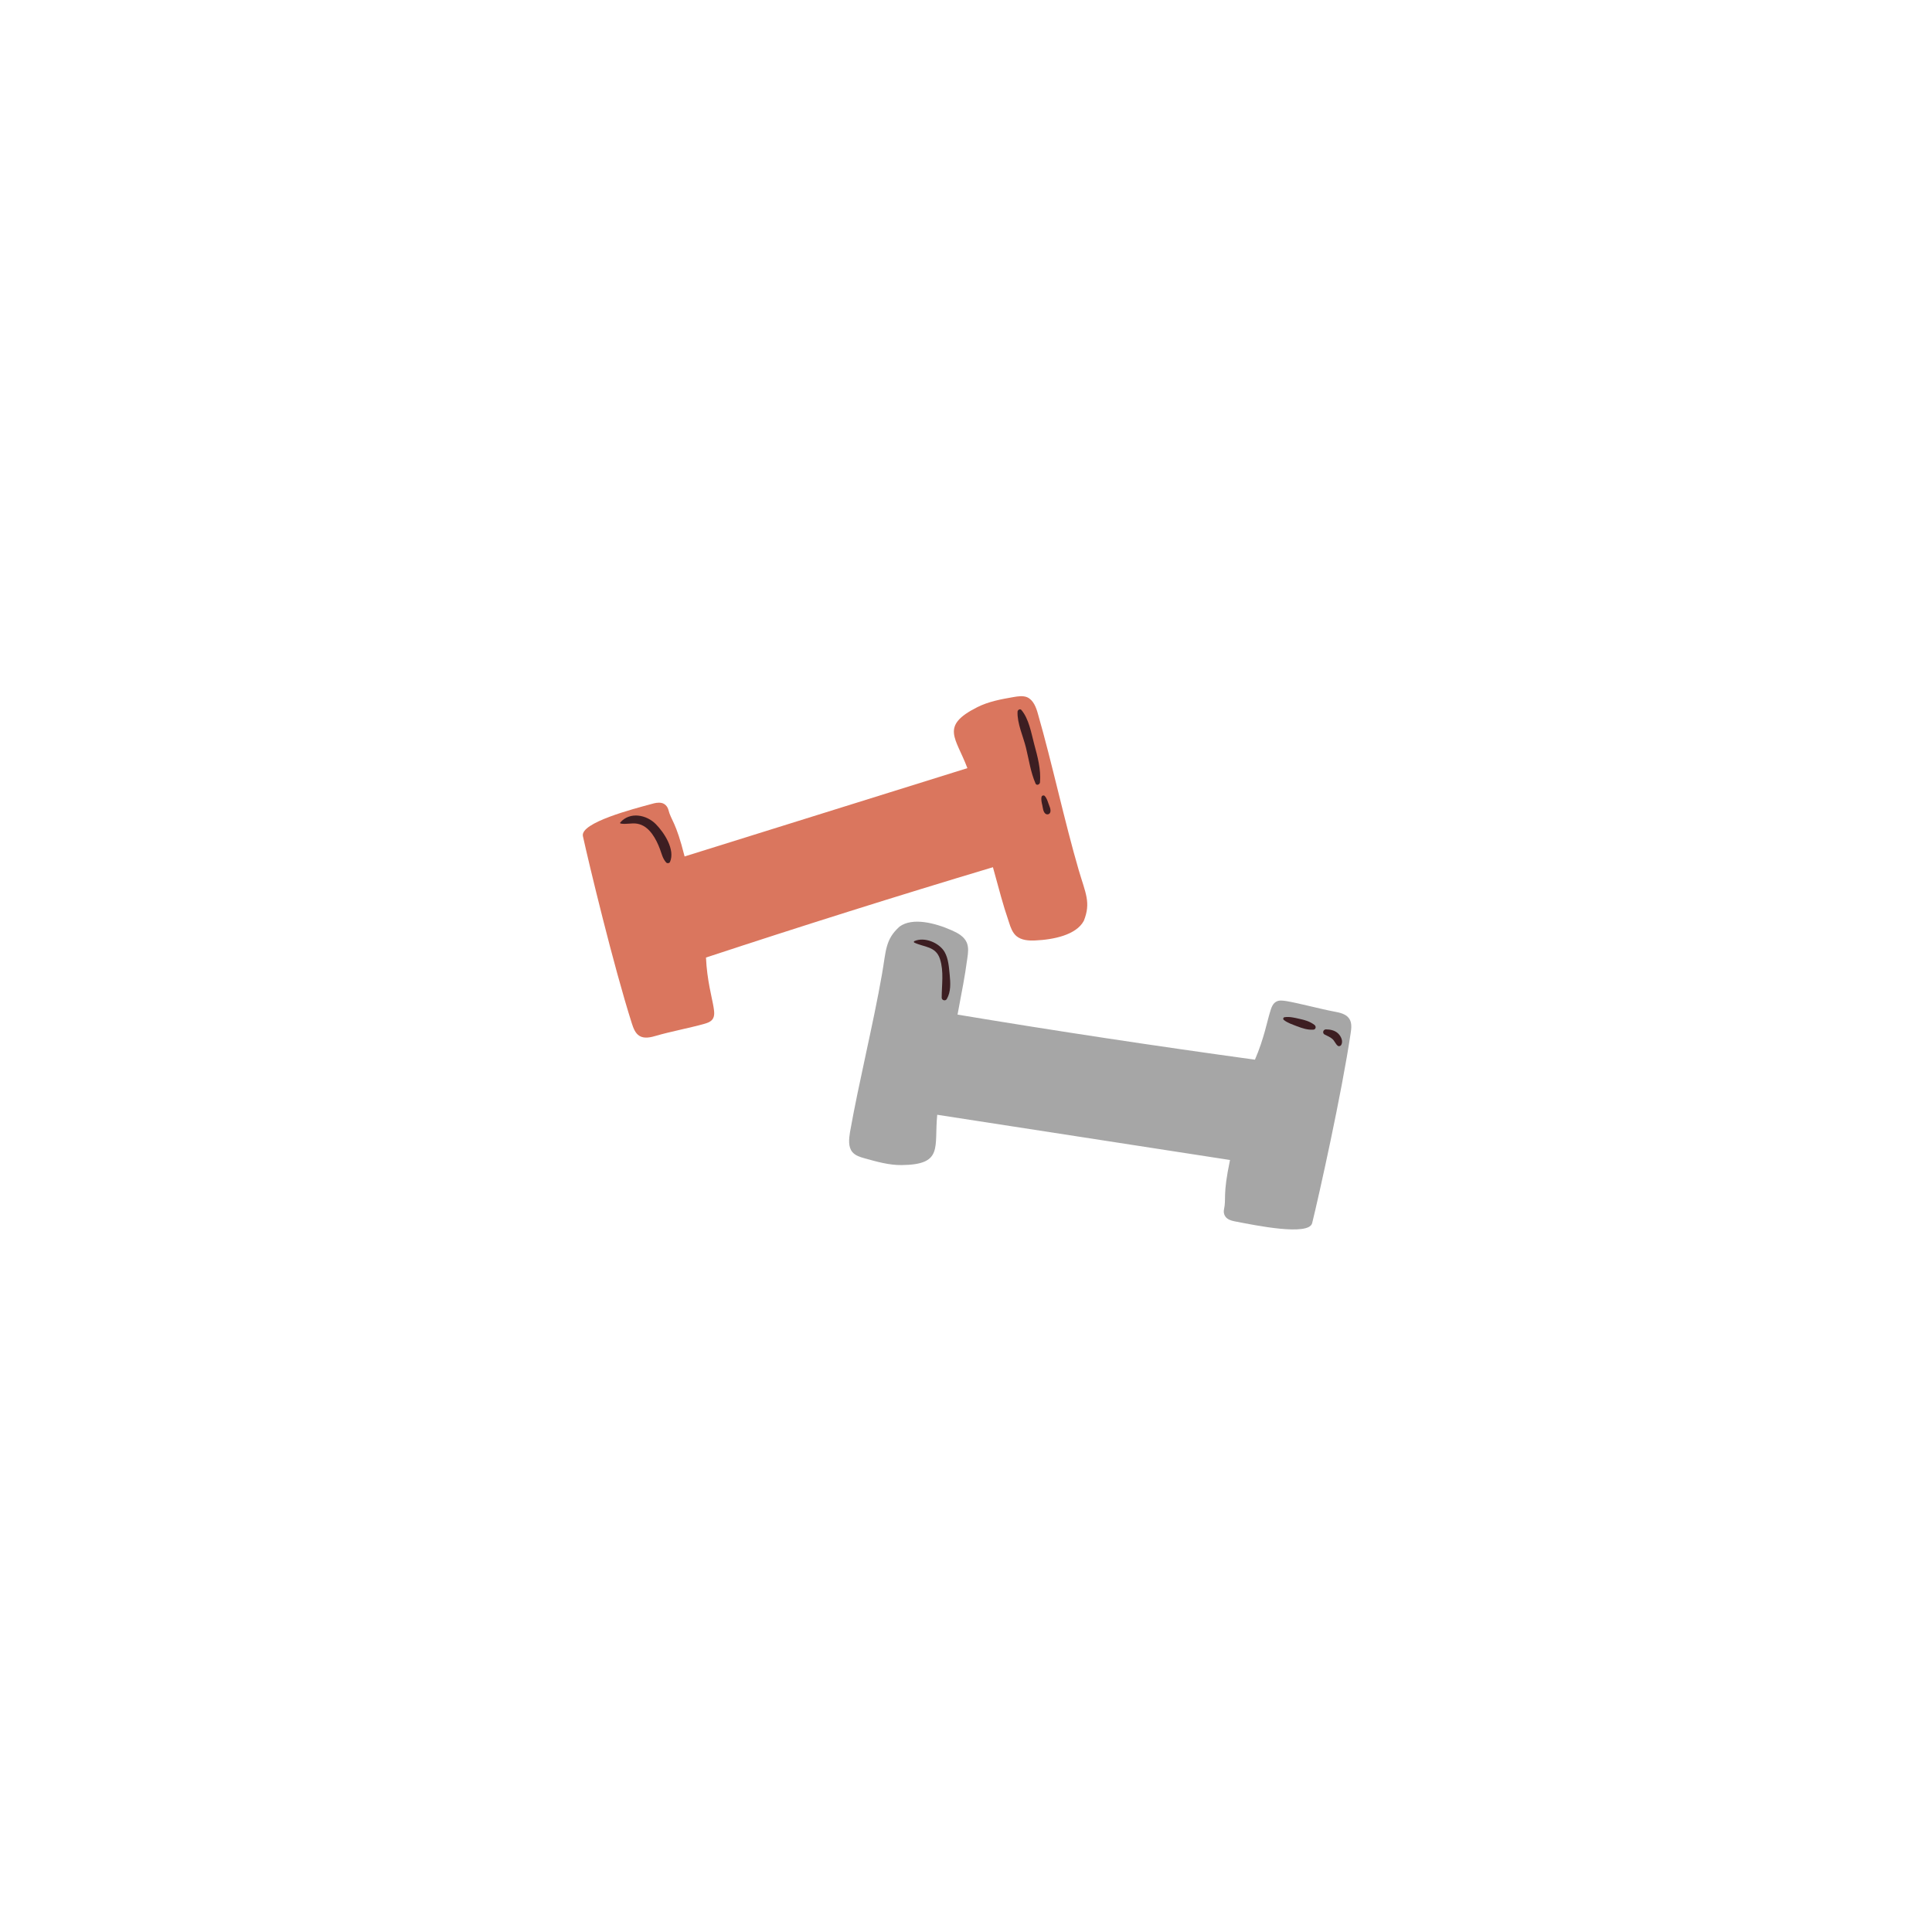
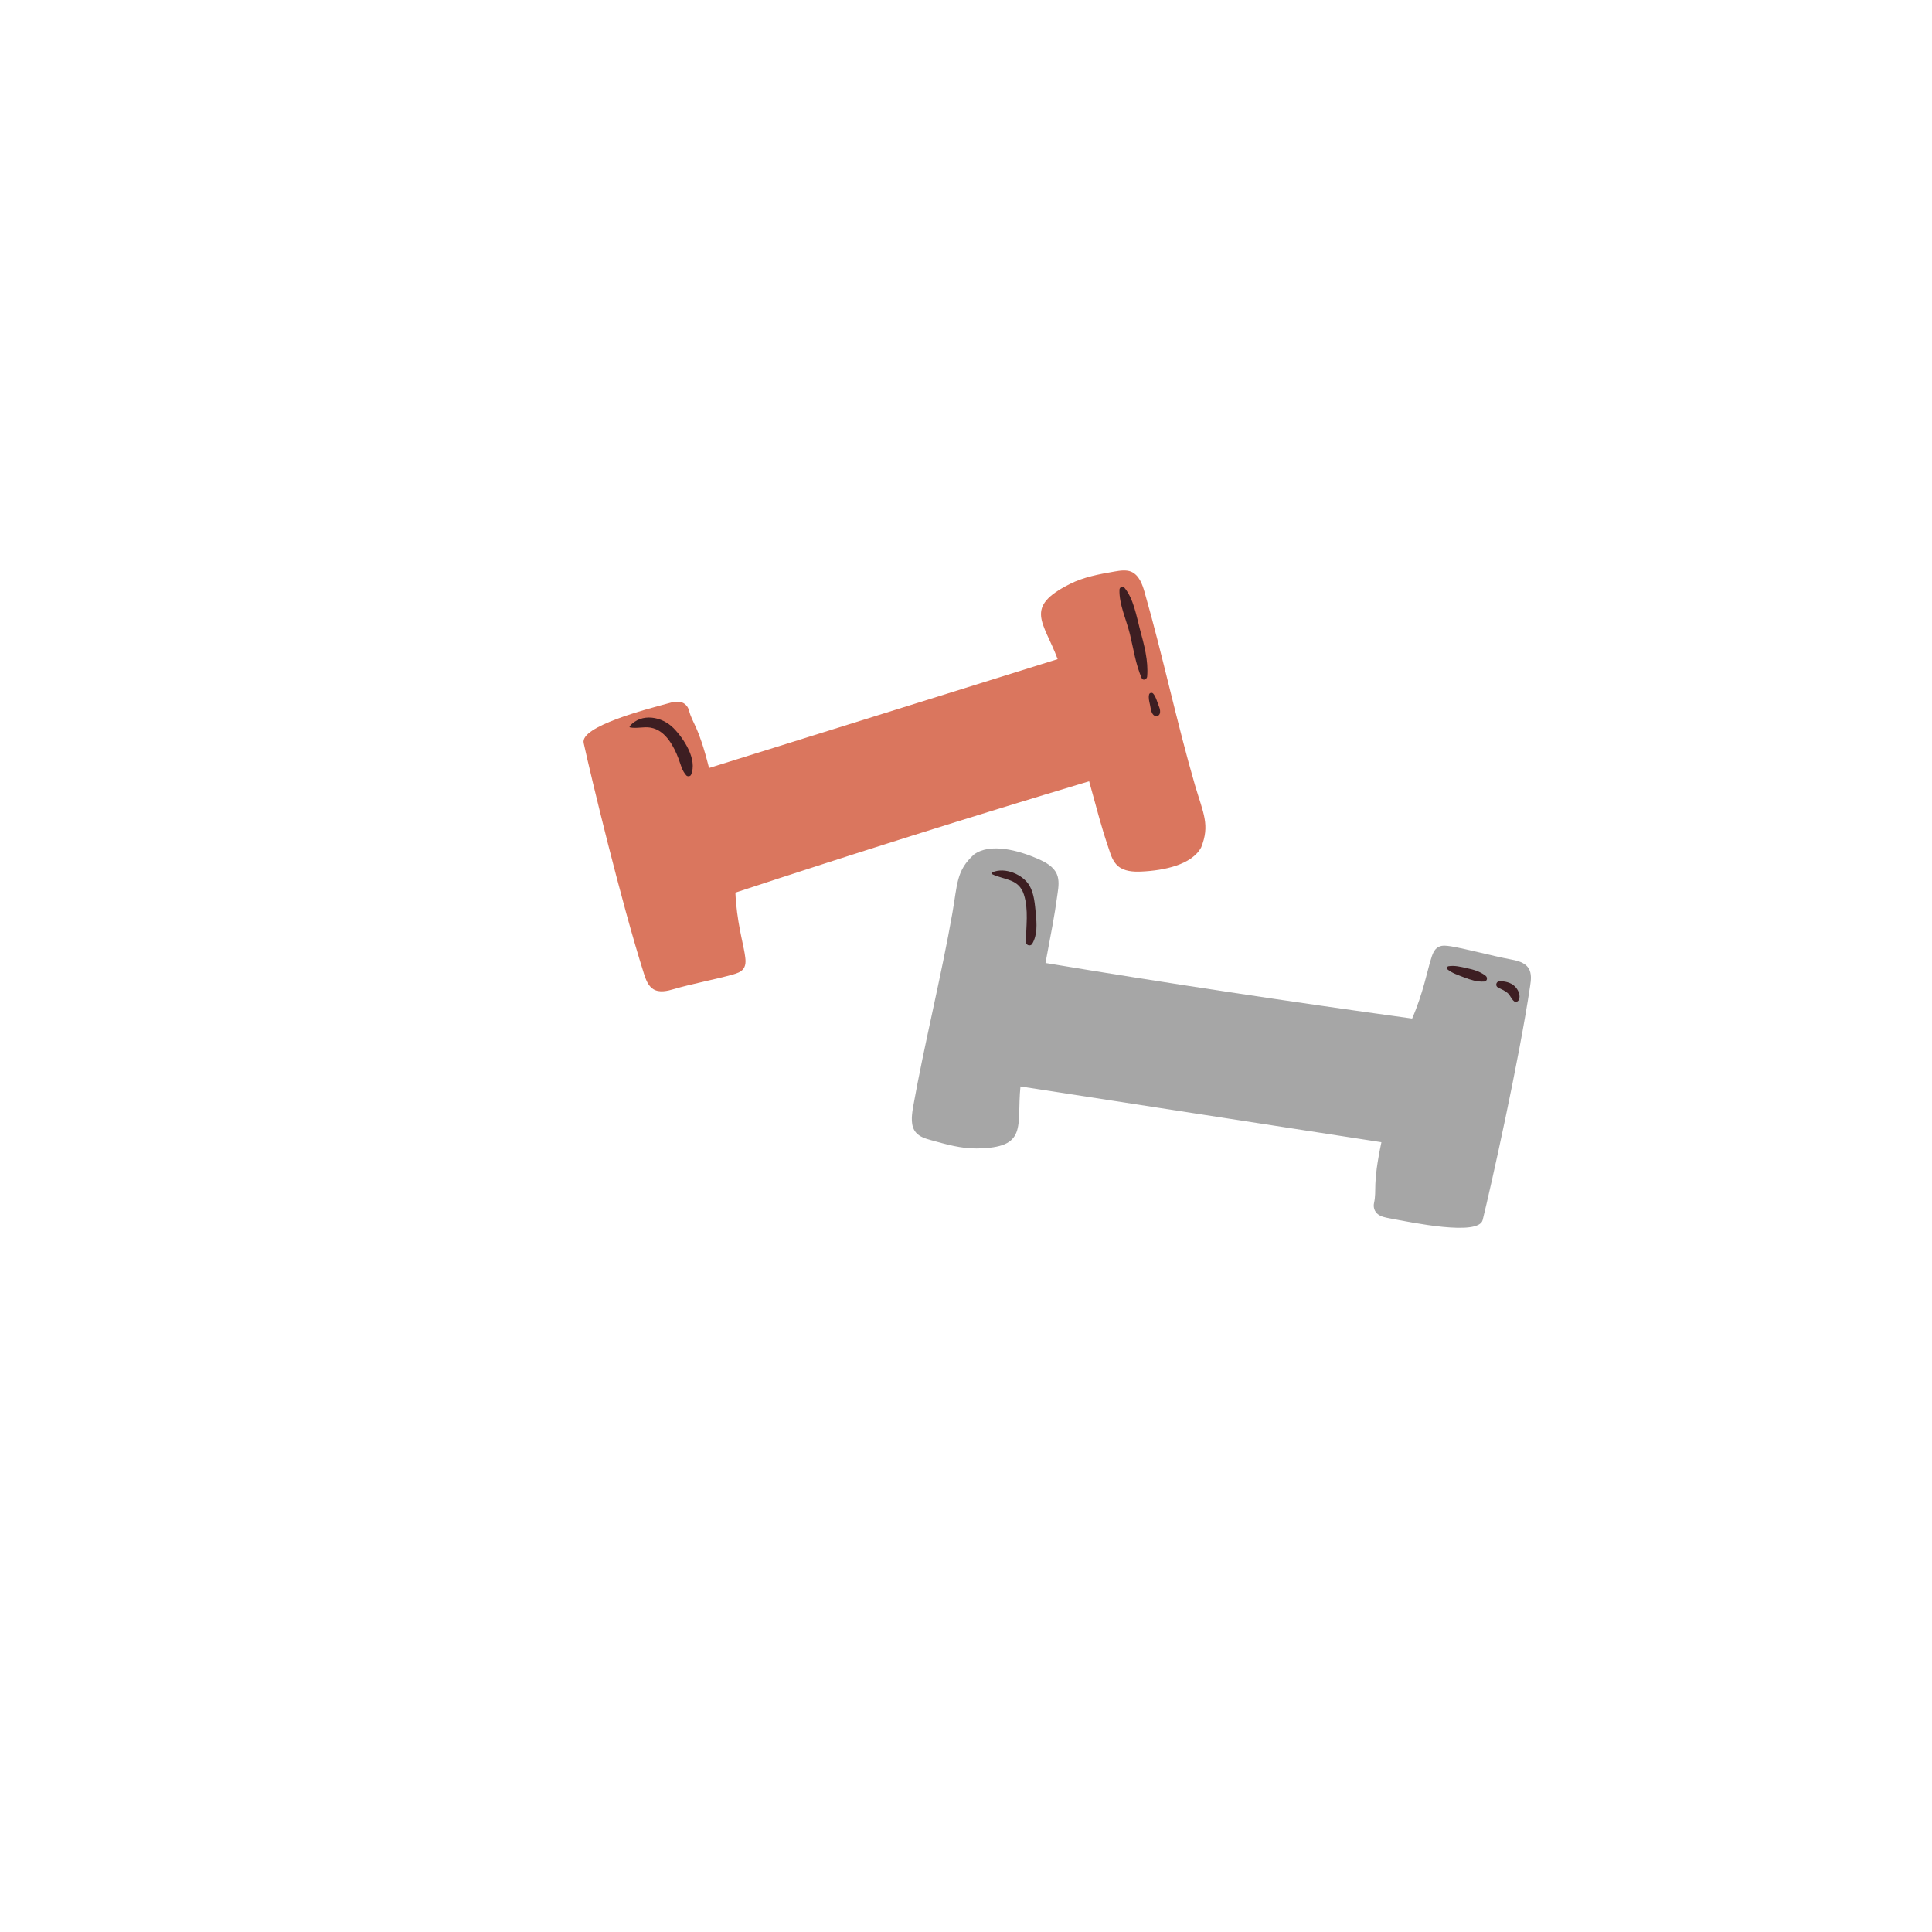
<svg xmlns="http://www.w3.org/2000/svg" width="1080" zoomAndPan="magnify" viewBox="0 0 810 810" height="1080" preserveAspectRatio="xMidYMid meet" version="1.0">
  <defs>
-     <clipPath id="6045ec5d8b">
-       <path d="M 244 291.602 L 456 291.602 L 456 436 L 244 436 Z M 244 291.602 " clip-rule="nonzero" />
+     <clipPath id="5185573044">
+       <path d="M 244 239 L 506 239 L 506 416 L 244 416 Z M 244 239 " clip-rule="nonzero" />
    </clipPath>
-     <clipPath id="7ba584bb27">
-       <path d="M 243 305.852 L 243 504.148 C 243 512.02 249.379 518.398 257.25 518.398 L 552.75 518.398 C 560.621 518.398 567 512.02 567 504.148 L 567 305.852 C 567 297.98 560.621 291.602 552.75 291.602 L 257.25 291.602 C 249.379 291.602 243 297.98 243 305.852 Z M 243 305.852 " clip-rule="nonzero" />
+     <clipPath id="cc27806ce8">
+       <path d="M 243 253.062 L 243 504.148 C 243 512.02 249.379 518.398 257.25 518.398 L 628.16 518.398 C 636.031 518.398 642.41 512.02 642.41 504.148 L 642.41 253.062 C 642.41 245.191 636.031 238.812 628.16 238.812 L 257.25 238.812 C 249.379 238.812 243 245.191 243 253.062 Z M 243 253.062 " clip-rule="nonzero" />
    </clipPath>
-     <clipPath id="da9d00b3c7">
-       <path d="M 355 386 L 567 386 L 567 516 L 355 516 Z M 355 386 " clip-rule="nonzero" />
+     <clipPath id="7034a5807e">
+       <path d="M 382 355 L 642 355 L 642 515 L 382 515 Z M 382 355 " clip-rule="nonzero" />
    </clipPath>
-     <clipPath id="858375fbbe">
-       <path d="M 243 305.852 L 243 504.148 C 243 512.02 249.379 518.398 257.25 518.398 L 552.75 518.398 C 560.621 518.398 567 512.02 567 504.148 L 567 305.852 C 567 297.98 560.621 291.602 552.75 291.602 L 257.25 291.602 C 249.379 291.602 243 297.98 243 305.852 Z M 243 305.852 " clip-rule="nonzero" />
+     <clipPath id="06e91ffe92">
+       <path d="M 243 253.062 L 243 504.148 C 243 512.02 249.379 518.398 257.25 518.398 L 628.16 518.398 C 636.031 518.398 642.41 512.02 642.41 504.148 L 642.41 253.062 C 642.41 245.191 636.031 238.812 628.16 238.812 L 257.25 238.812 C 249.379 238.812 243 245.191 243 253.062 Z M 243 253.062 " clip-rule="nonzero" />
    </clipPath>
-     <clipPath id="e28efa9ce6">
-       <path d="M 259 297 L 563 297 L 563 439 L 259 439 Z M 259 297 " clip-rule="nonzero" />
+     <clipPath id="730bbed8ac">
+       <path d="M 263 245 L 638 245 L 638 421 L 263 421 Z M 263 245 " clip-rule="nonzero" />
    </clipPath>
-     <clipPath id="14c8bb2708">
-       <path d="M 243 305.852 L 243 504.148 C 243 512.02 249.379 518.398 257.25 518.398 L 552.75 518.398 C 560.621 518.398 567 512.02 567 504.148 L 567 305.852 C 567 297.98 560.621 291.602 552.75 291.602 L 257.25 291.602 C 249.379 291.602 243 297.98 243 305.852 Z M 243 305.852 " clip-rule="nonzero" />
+     <clipPath id="c8e62693a6">
+       <path d="M 243 253.062 L 243 504.148 C 243 512.02 249.379 518.398 257.25 518.398 L 628.16 518.398 C 636.031 518.398 642.41 512.02 642.41 504.148 L 642.41 253.062 C 642.41 245.191 636.031 238.812 628.16 238.812 L 257.25 238.812 C 249.379 238.812 243 245.191 243 253.062 Z M 243 253.062 " clip-rule="nonzero" />
    </clipPath>
  </defs>
-   <g clip-path="url(#6045ec5d8b)">
-     <g clip-path="url(#7ba584bb27)">
-       <path fill="#da765e" d="M 452.281 364.875 C 455.117 374.488 457.441 378.422 454.41 386.031 C 451.25 392.031 441.574 393.965 434.027 394.289 C 431.254 394.418 428.223 394.223 426.094 392.418 C 424.48 391 423.707 388.871 423.062 386.805 C 420.027 377.84 419.512 375.066 416.289 363.586 C 376.039 375.648 335.918 388.289 295.988 401.449 C 296.375 410.801 298.57 418.543 299.148 422.156 C 299.41 423.895 299.797 425.895 298.699 427.379 C 297.859 428.477 296.441 428.926 295.086 429.312 C 289.863 430.797 280.379 432.668 275.219 434.215 C 272.832 434.926 270.125 435.57 268.059 434.281 C 266.316 433.184 265.543 431.055 264.898 429.055 C 257.16 404.738 246.84 361.781 244.387 350.555 C 243.16 344.879 265.801 339.074 273.156 337.074 C 274.512 336.688 275.863 336.363 277.285 336.625 C 278.703 336.883 279.801 338.043 280.188 339.398 C 281.41 344.172 283.281 344.172 287.023 359.07 L 405.582 322.047 C 400.809 309.273 393.969 304.438 409.707 296.504 C 414.418 294.117 419.707 293.148 424.93 292.246 C 426.801 291.922 428.867 291.602 430.609 292.309 C 433.254 293.469 434.414 296.566 435.188 299.406 C 441.121 320.047 446.281 344.301 452.281 364.875 Z M 452.281 364.875 " fill-opacity="1" fill-rule="nonzero" />
+   <g clip-path="url(#5185573044)">
+     <g clip-path="url(#cc27806ce8)">
+       <path fill="#da765e" d="M 500.992 329.145 C 504.492 340.992 507.352 345.844 503.617 355.227 C 499.719 362.621 487.793 365.008 478.488 365.406 C 475.07 365.562 471.332 365.324 468.707 363.098 C 466.719 361.352 465.766 358.727 464.969 356.18 C 461.234 345.129 460.598 341.707 456.621 327.555 C 407 342.426 357.543 358.012 308.32 374.23 C 308.797 385.762 311.5 395.305 312.215 399.758 C 312.535 401.902 313.012 404.371 311.66 406.199 C 310.625 407.551 308.875 408.105 307.207 408.582 C 300.766 410.414 289.074 412.719 282.715 414.629 C 279.773 415.5 276.434 416.297 273.887 414.707 C 271.742 413.355 270.785 410.73 269.992 408.266 C 260.449 378.289 247.727 325.328 244.703 311.492 C 243.195 304.496 271.105 297.336 280.168 294.871 C 281.84 294.395 283.508 293.996 285.258 294.316 C 287.008 294.633 288.359 296.066 288.836 297.734 C 290.348 303.621 292.652 303.621 297.266 321.988 L 443.422 276.344 C 437.535 260.602 429.109 254.637 448.512 244.855 C 454.316 241.914 460.836 240.723 467.277 239.609 C 469.582 239.211 472.125 238.812 474.273 239.688 C 477.535 241.117 478.965 244.934 479.918 248.434 C 487.234 273.879 493.598 303.777 500.992 329.145 Z M 500.992 329.145 " fill-opacity="1" fill-rule="nonzero" />
    </g>
  </g>
-   <g clip-path="url(#da9d00b3c7)">
-     <g clip-path="url(#858375fbbe)">
-       <path fill="#a6a6a6" d="M 369.781 408.414 C 371.523 398.547 371.07 393.965 377.133 388.484 C 382.617 384.484 392.164 387 399 390.031 C 401.516 391.129 404.227 392.613 405.324 395.191 C 406.16 397.191 405.902 399.449 405.582 401.578 C 404.289 410.996 403.582 413.703 401.453 425.379 C 442.93 432.281 484.469 438.539 526.137 444.277 C 529.879 435.699 531.363 427.766 532.457 424.348 C 532.973 422.605 533.555 420.672 535.168 419.898 C 536.395 419.25 537.875 419.508 539.297 419.703 C 544.648 420.605 554.004 423.121 559.293 424.09 C 561.742 424.539 564.453 425.121 565.742 427.188 C 566.84 428.926 566.582 431.184 566.258 433.25 C 562.516 458.469 552.906 501.621 550.133 512.781 C 548.777 518.395 525.879 513.621 518.395 512.199 C 517.043 511.941 515.621 511.684 514.527 510.848 C 513.363 510.008 512.848 508.461 513.172 507.039 C 514.203 502.203 512.527 501.363 515.688 486.336 L 392.938 467.371 C 391.582 480.98 395.648 488.27 378.039 488.465 C 372.75 488.527 367.59 487.043 362.492 485.625 C 360.621 485.109 358.688 484.527 357.398 483.047 C 355.527 480.852 355.914 477.562 356.363 474.66 C 360.105 453.566 366.105 429.508 369.781 408.414 Z M 369.781 408.414 " fill-opacity="1" fill-rule="nonzero" />
+   <g clip-path="url(#7034a5807e)">
+     <g clip-path="url(#06e91ffe92)">
+       <path fill="#a6a6a6" d="M 399.289 382.82 C 401.434 370.652 400.879 365.008 408.352 358.25 C 415.113 353.32 426.883 356.418 435.309 360.156 C 438.41 361.508 441.75 363.34 443.102 366.52 C 444.137 368.984 443.816 371.766 443.422 374.391 C 441.832 386 440.957 389.34 438.332 403.734 C 489.461 412.242 540.672 419.953 592.039 427.031 C 596.652 416.457 598.48 406.676 599.832 402.461 C 600.469 400.312 601.184 397.93 603.172 396.973 C 604.684 396.18 606.512 396.496 608.262 396.734 C 614.863 397.848 626.391 400.949 632.914 402.145 C 635.934 402.699 639.273 403.414 640.863 405.961 C 642.215 408.105 641.898 410.891 641.5 413.434 C 636.887 444.527 625.039 497.723 621.621 511.48 C 619.949 518.398 591.723 512.516 582.496 510.766 C 580.828 510.445 579.078 510.129 577.727 509.094 C 576.297 508.062 575.66 506.152 576.059 504.402 C 577.328 498.438 575.262 497.406 579.16 478.879 L 427.836 455.5 C 426.164 472.277 431.176 481.262 409.465 481.5 C 402.945 481.582 396.586 479.754 390.301 478.004 C 387.996 477.367 385.609 476.652 384.02 474.824 C 381.715 472.117 382.191 468.062 382.75 464.484 C 387.359 438.484 394.754 408.824 399.289 382.82 Z M 399.289 382.82 " fill-opacity="1" fill-rule="nonzero" />
    </g>
  </g>
-   <g clip-path="url(#e28efa9ce6)">
-     <g clip-path="url(#14c8bb2708)">
-       <path fill="#3d1e22" d="M 538.199 427.574 C 537.812 427.25 538.004 426.539 538.52 426.477 C 540.586 426.152 542.648 426.668 544.648 427.121 C 547.035 427.637 549.164 428.219 551.098 429.703 C 551.938 430.348 551.68 431.637 550.582 431.699 C 548.133 431.828 546.066 431.121 543.812 430.281 C 541.875 429.508 539.746 428.863 538.199 427.574 Z M 555.293 433.699 C 556.391 434.281 557.613 434.734 558.582 435.57 C 559.551 436.41 559.938 437.766 560.902 438.473 C 561.355 438.797 562.066 438.539 562.324 438.086 C 563.227 436.473 562.195 434.344 560.902 433.184 C 559.551 431.957 557.613 431.57 555.871 431.57 C 554.711 431.637 554.324 433.121 555.293 433.699 Z M 383.328 395.191 C 387.52 397.191 392.355 396.676 394.098 402.094 C 395.777 407.32 394.809 412.93 394.809 418.285 C 394.809 419.379 396.355 419.832 396.938 418.863 C 398.742 415.77 398.484 412.094 398.164 408.672 C 397.84 405.512 397.648 401.965 396.035 399.125 C 393.777 395.258 387.648 392.676 383.391 394.547 C 383.07 394.676 383.07 395.062 383.328 395.191 Z M 426.609 298.371 C 426.414 303.34 428.996 308.758 430.156 313.531 C 431.383 318.562 432.09 323.723 434.156 328.496 C 434.605 329.527 435.961 328.883 436.027 327.98 C 436.477 322.562 434.992 317.145 433.574 311.918 C 432.348 307.273 431.383 301.406 428.223 297.664 C 427.703 297.02 426.672 297.598 426.609 298.371 Z M 436.672 334.109 C 436.414 335.203 436.734 336.496 436.992 337.59 C 437.25 338.75 437.316 340.234 438.219 341.074 C 438.93 341.719 440.09 341.461 440.348 340.492 C 440.672 339.27 439.961 338.043 439.574 336.883 C 439.188 335.785 438.801 334.559 438.027 333.719 C 437.637 333.332 436.801 333.461 436.672 334.109 Z M 260.191 345.266 C 262.512 345.719 264.77 344.945 267.094 345.332 C 269.801 345.781 271.801 347.461 273.414 349.652 C 274.832 351.59 275.863 353.781 276.703 356.039 C 277.477 358.102 277.801 359.91 279.285 361.586 C 279.672 362.039 280.637 361.973 280.895 361.391 C 283.152 356.23 278.508 349.137 274.961 345.523 C 271.09 341.59 264.125 340.172 260.062 344.816 C 259.934 344.945 259.996 345.266 260.191 345.266 Z M 260.191 345.266 " fill-opacity="1" fill-rule="nonzero" />
+   <g clip-path="url(#730bbed8ac)">
+     <g clip-path="url(#c8e62693a6)">
+       <path fill="#3d1e22" d="M 606.91 406.438 C 606.434 406.039 606.672 405.164 607.309 405.086 C 609.852 404.688 612.398 405.324 614.863 405.879 C 617.805 406.516 620.43 407.23 622.812 409.062 C 623.848 409.855 623.531 411.445 622.176 411.527 C 619.156 411.684 616.609 410.809 613.828 409.777 C 611.441 408.824 608.82 408.027 606.91 406.438 Z M 627.98 413.992 C 629.336 414.707 630.844 415.262 632.039 416.297 C 633.23 417.332 633.707 419 634.902 419.875 C 635.457 420.273 636.332 419.953 636.648 419.398 C 637.762 417.41 636.492 414.785 634.902 413.355 C 633.23 411.844 630.844 411.367 628.699 411.367 C 627.266 411.445 626.789 413.273 627.98 413.992 Z M 415.988 366.52 C 421.156 368.984 427.121 368.348 429.266 375.027 C 431.332 381.469 430.141 388.387 430.141 394.984 C 430.141 396.34 432.051 396.895 432.766 395.703 C 434.992 391.887 434.672 387.352 434.277 383.137 C 433.879 379.242 433.641 374.867 431.652 371.371 C 428.867 366.598 421.316 363.418 416.066 365.723 C 415.668 365.883 415.668 366.359 415.988 366.52 Z M 469.344 247.16 C 469.105 253.285 472.285 259.965 473.719 265.848 C 475.227 272.051 476.102 278.414 478.648 284.297 C 479.203 285.57 480.875 284.773 480.953 283.66 C 481.512 276.98 479.68 270.301 477.93 263.859 C 476.422 258.137 475.227 250.898 471.332 246.289 C 470.695 245.492 469.422 246.207 469.344 247.16 Z M 481.75 291.215 C 481.43 292.566 481.828 294.156 482.145 295.508 C 482.465 296.941 482.543 298.77 483.656 299.805 C 484.531 300.598 485.965 300.281 486.281 299.086 C 486.68 297.578 485.805 296.066 485.328 294.633 C 484.852 293.281 484.371 291.773 483.418 290.738 C 482.941 290.262 481.906 290.418 481.75 291.215 Z M 264.188 304.973 C 267.051 305.527 269.832 304.574 272.695 305.051 C 276.035 305.609 278.5 307.676 280.488 310.379 C 282.238 312.766 283.508 315.469 284.543 318.25 C 285.496 320.797 285.895 323.023 287.723 325.09 C 288.203 325.645 289.395 325.566 289.711 324.852 C 292.496 318.488 286.77 309.742 282.395 305.289 C 277.625 300.438 269.039 298.691 264.027 304.414 C 263.867 304.574 263.949 304.973 264.188 304.973 Z M 264.188 304.973 " fill-opacity="1" fill-rule="nonzero" />
    </g>
  </g>
</svg>
